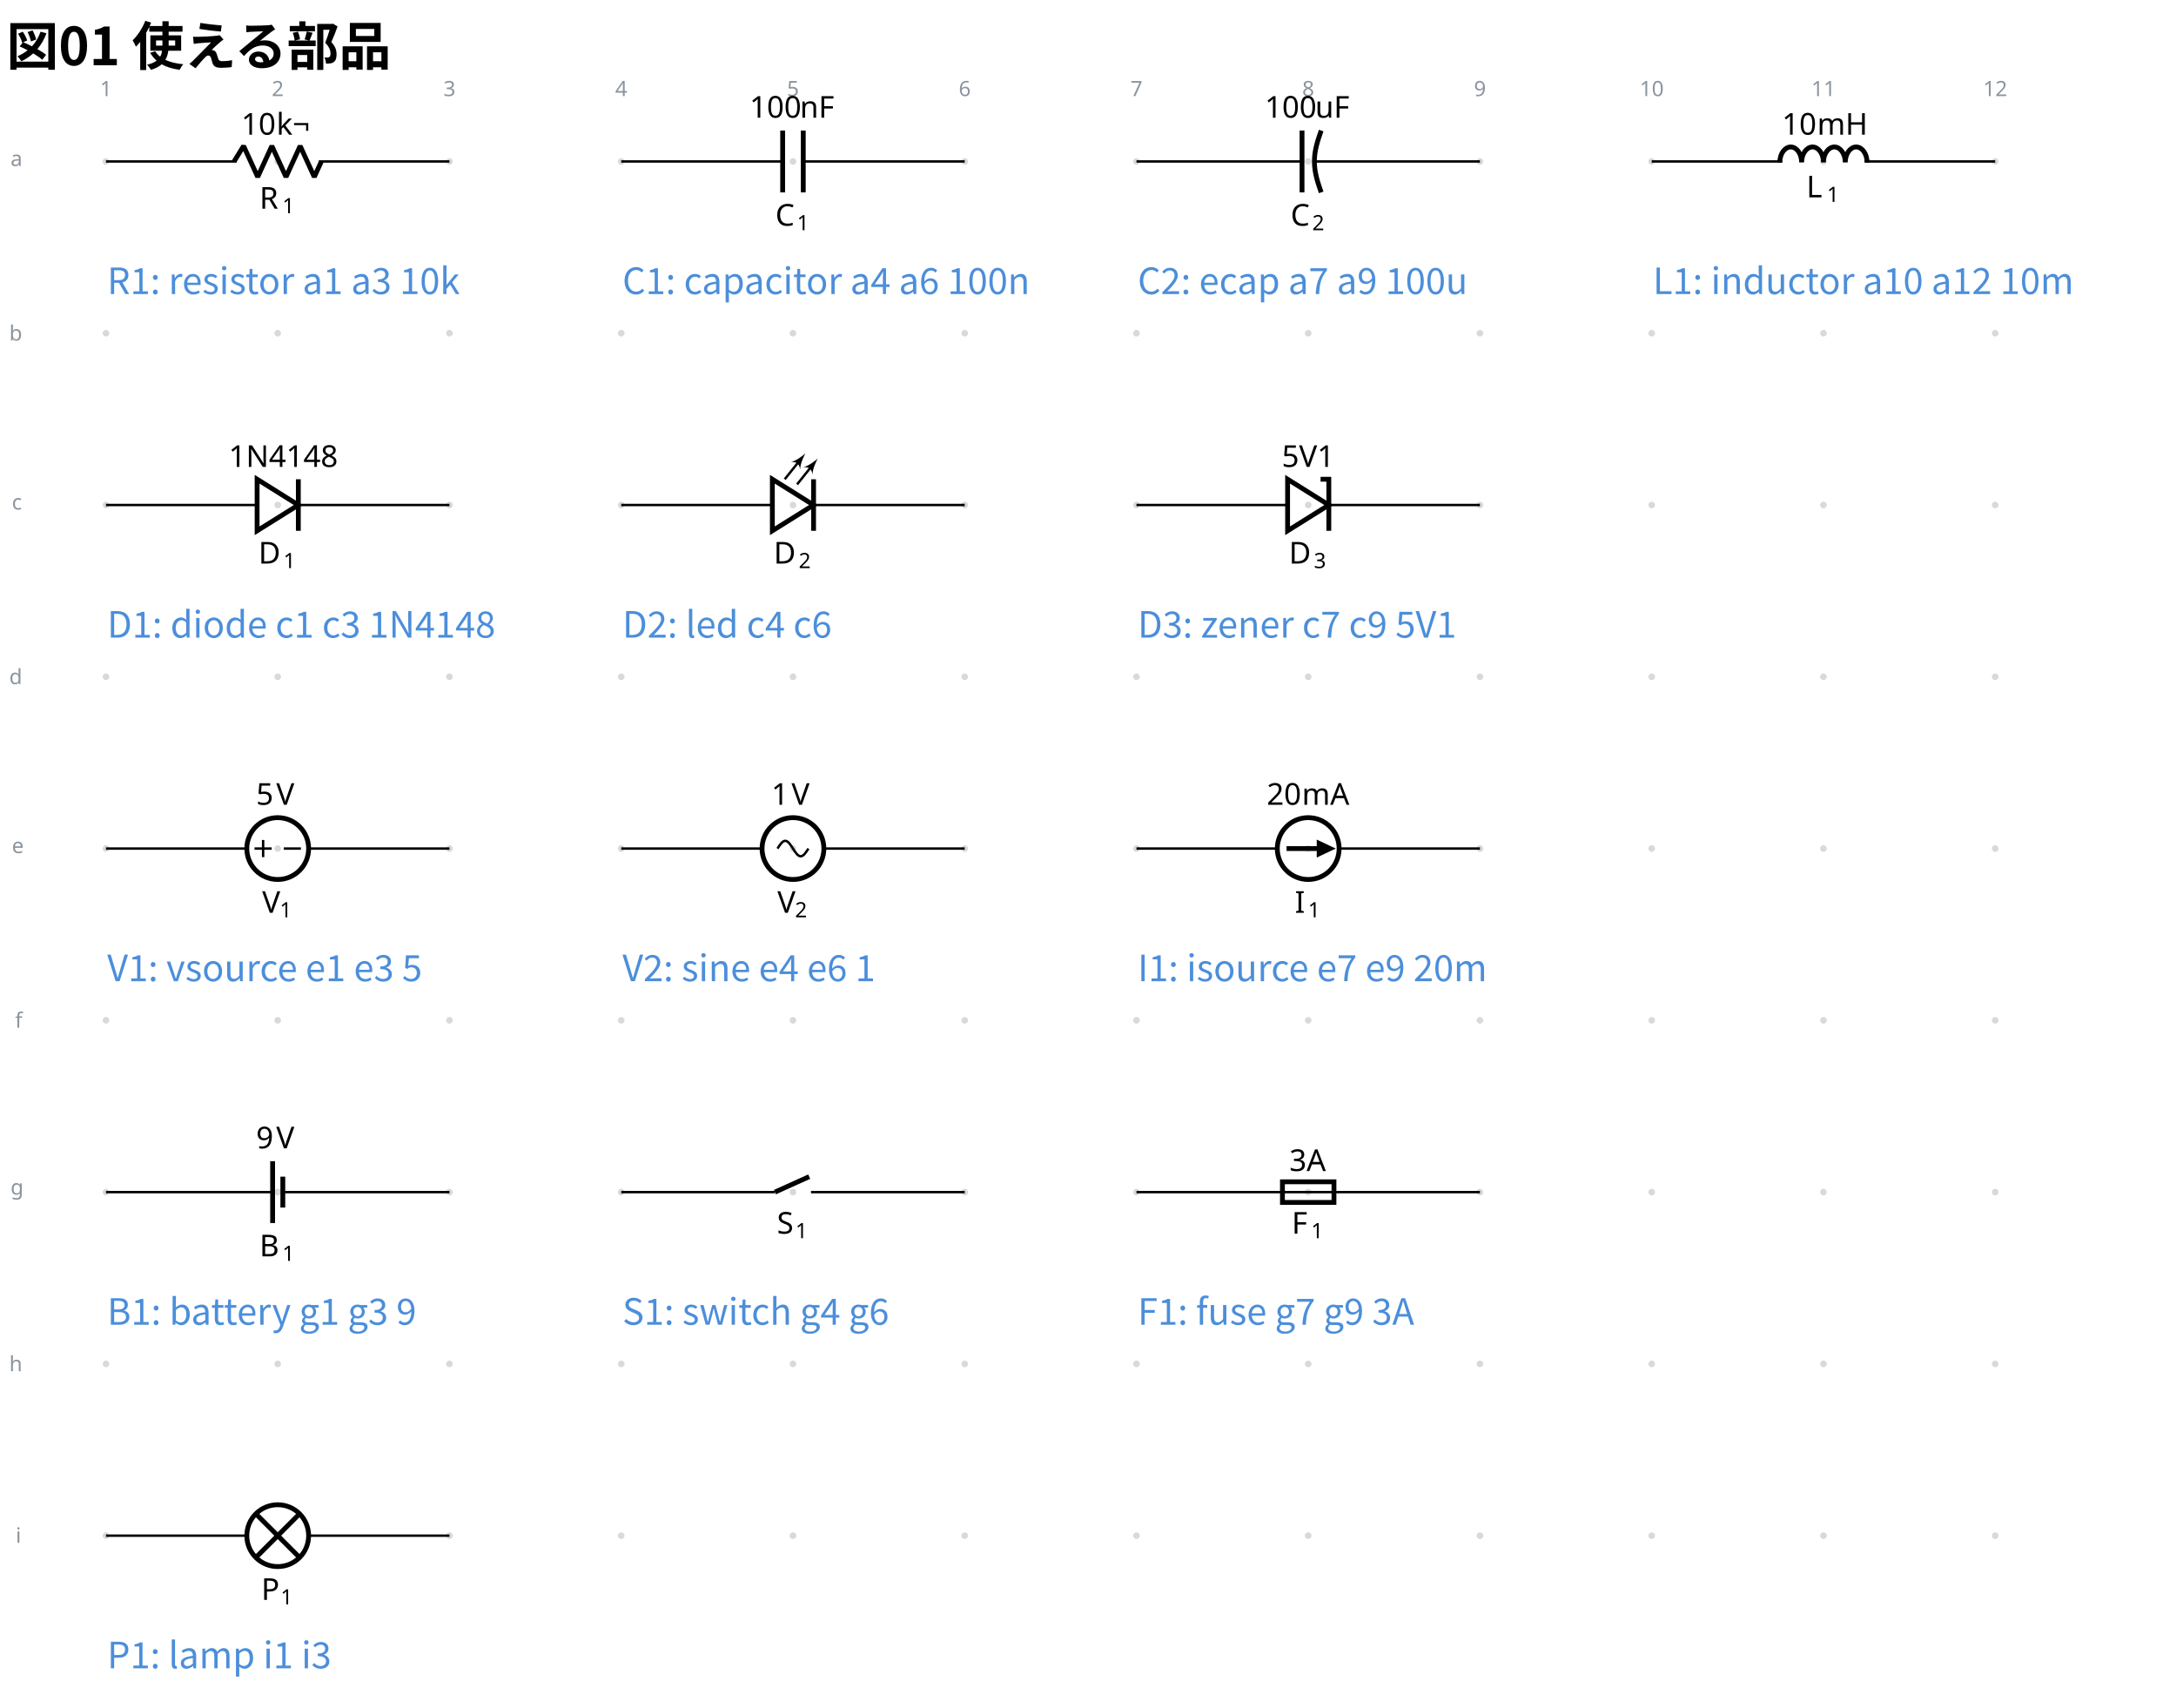
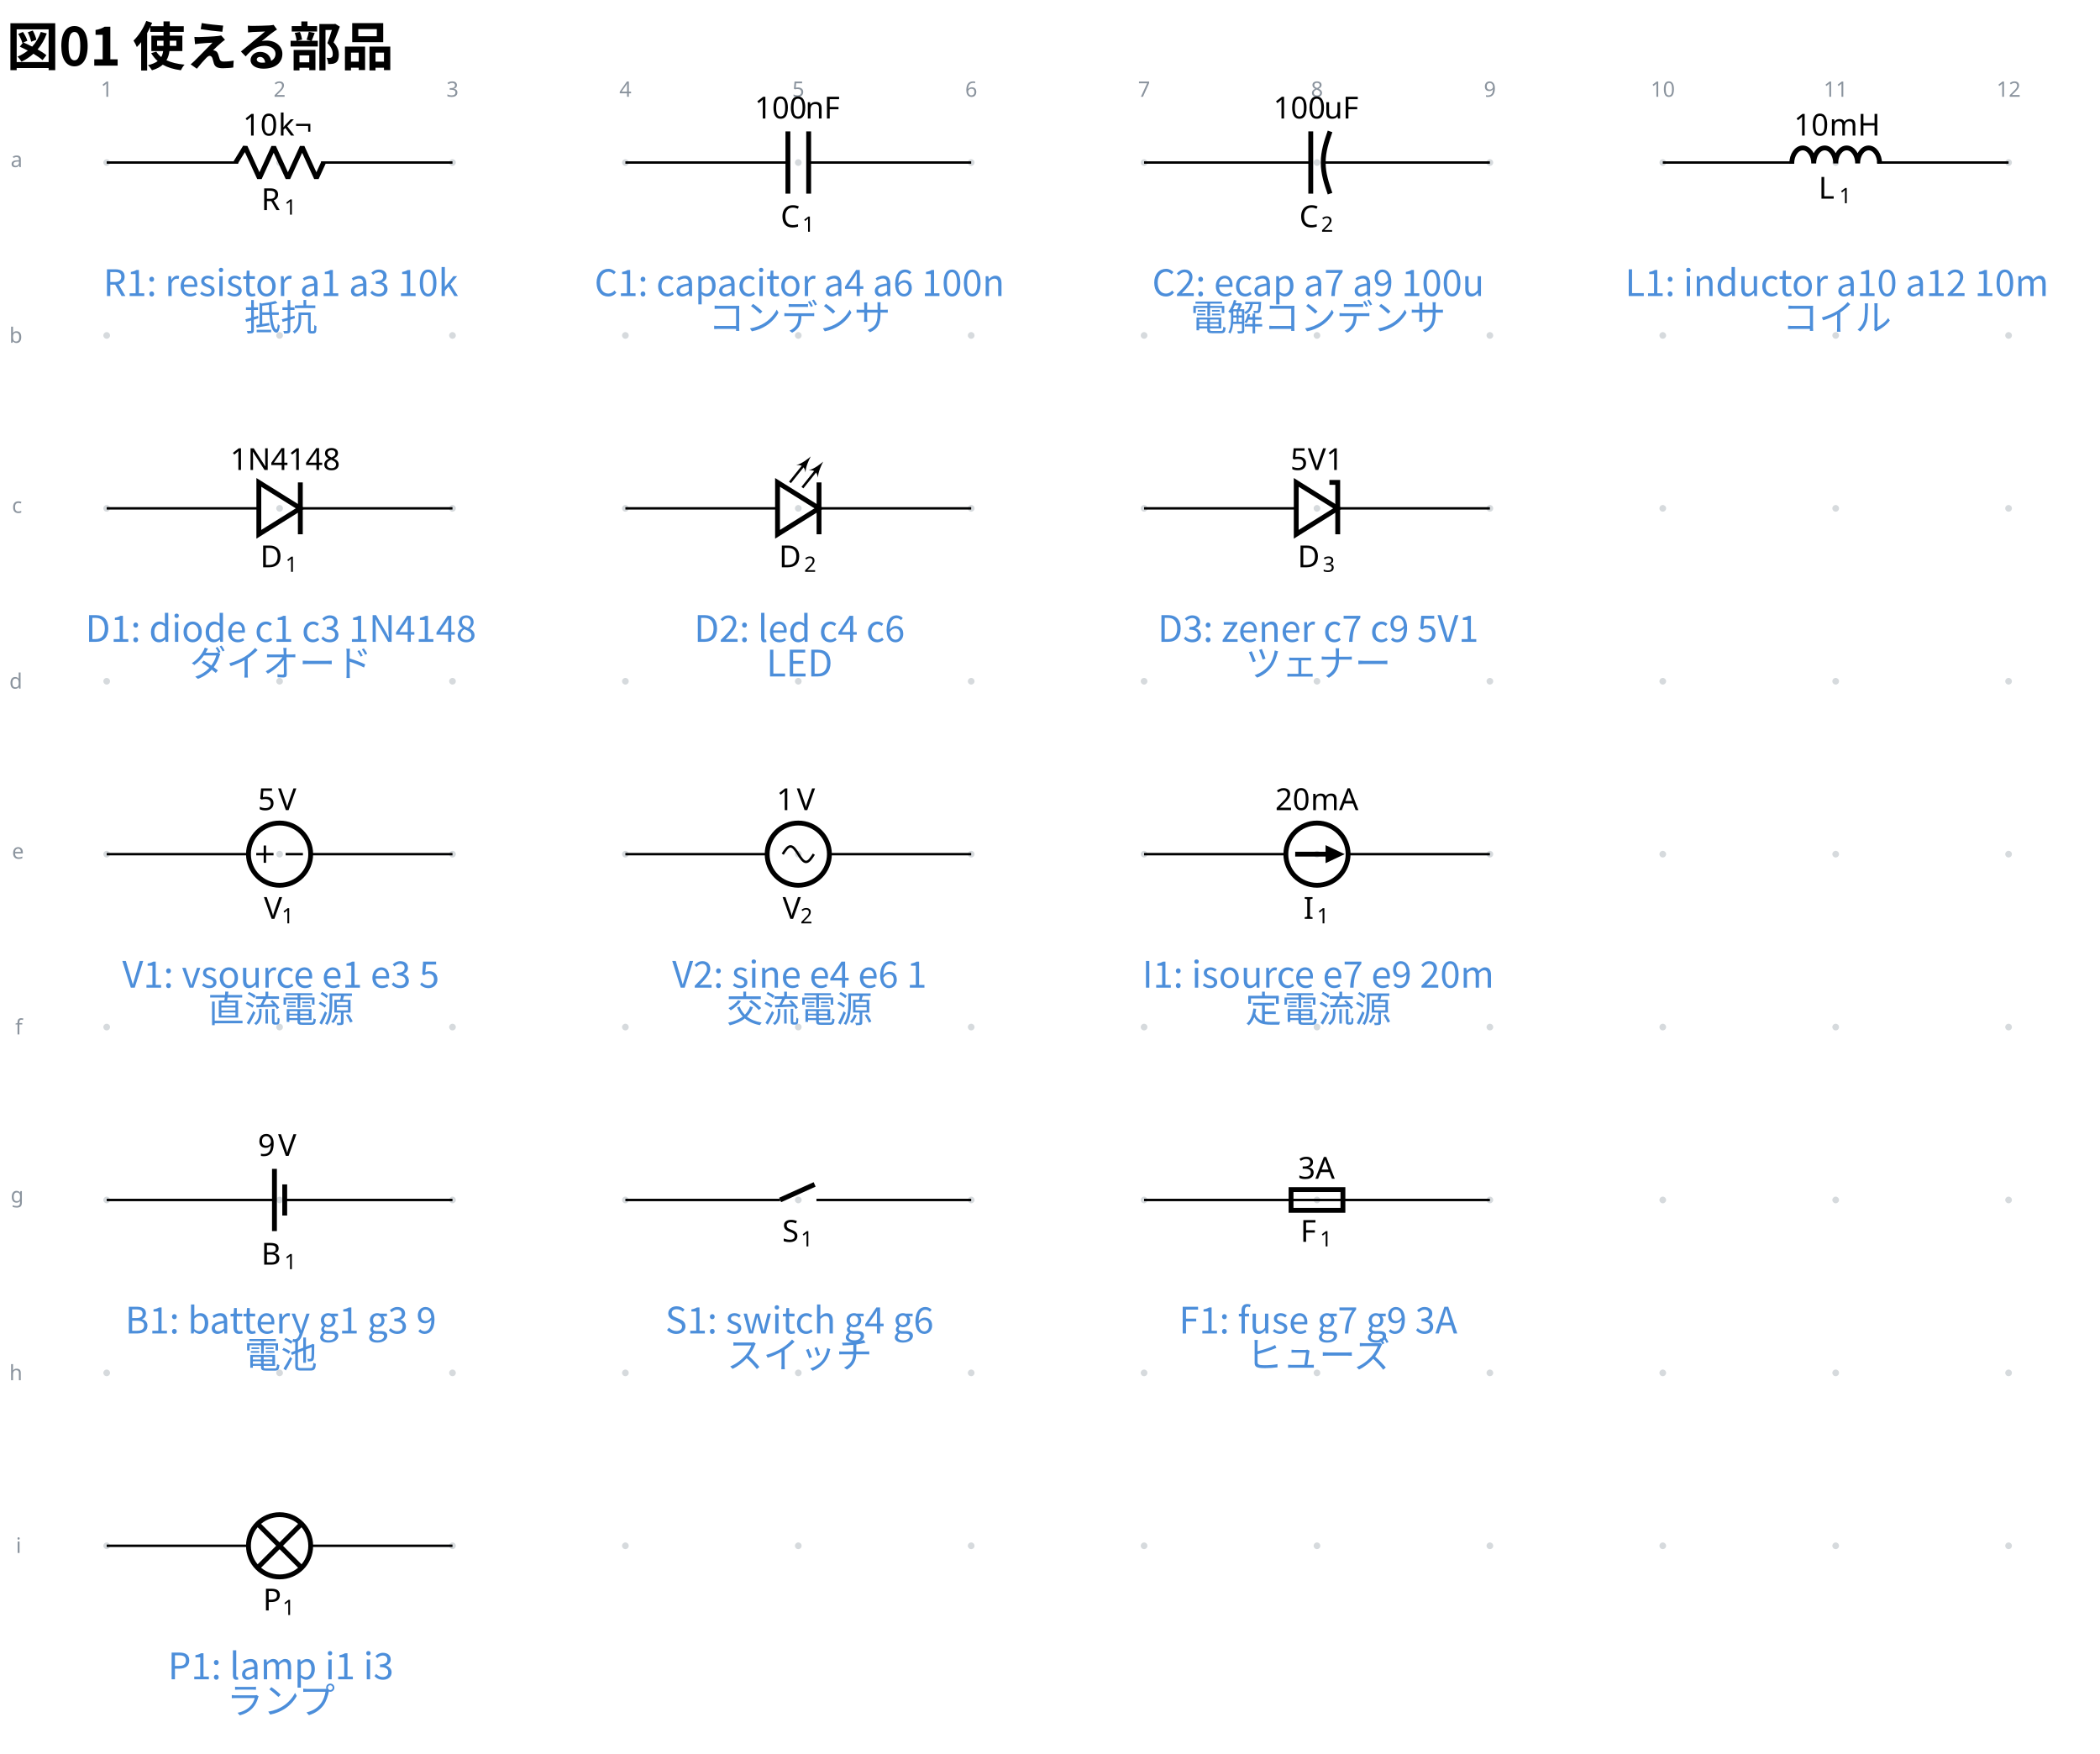
- <svg xmlns="http://www.w3.org/2000/svg" data-circuit-fence="0.1.0" fill="currentColor" width="961.307" height="754.279" viewBox="-72 -72 720.98 565.709">
+ <svg xmlns="http://www.w3.org/2000/svg" data-circuit-fence="0.1.0" fill="currentColor" width="921.549" height="769.454" viewBox="-72 -72 691.162 577.09">
  <g stroke="currentColor" stroke-miterlimit="10" stroke-width=".8">
    <path fill="#8b949e" fill-opacity=".35" stroke="none" stroke-opacity=".35" d="M-35.787-18.511a1.1 1.1 0 1 0-2.2 0 1.1 1.1 0 0 0 2.2 0M-35.787 38.394a1.1 1.1 0 1 0-2.2 0 1.1 1.1 0 0 0 2.2 0M-35.787 95.3a1.1 1.1 0 1 0-2.2 0 1.1 1.1 0 0 0 2.2 0M-35.787 152.205a1.1 1.1 0 1 0-2.2 0 1.1 1.1 0 0 0 2.2 0M-35.787 209.11a1.1 1.1 0 1 0-2.2 0 1.1 1.1 0 0 0 2.2 0M-35.787 266.016a1.1 1.1 0 1 0-2.2 0 1.1 1.1 0 0 0 2.2 0M-35.787 322.922a1.1 1.1 0 1 0-2.2 0 1.1 1.1 0 0 0 2.2 0M-35.787 379.827a1.1 1.1 0 1 0-2.2 0 1.1 1.1 0 0 0 2.2 0M-35.787 436.733a1.1 1.1 0 1 0-2.2 0 1.1 1.1 0 0 0 2.2 0M21.118-18.511a1.1 1.1 0 1 0-2.2 0 1.1 1.1 0 0 0 2.2 0M21.118 38.394a1.1 1.1 0 1 0-2.2 0 1.1 1.1 0 0 0 2.2 0M21.118 95.3a1.1 1.1 0 1 0-2.2 0 1.1 1.1 0 0 0 2.2 0M21.118 152.205a1.1 1.1 0 1 0-2.2 0 1.1 1.1 0 0 0 2.2 0M21.118 209.11a1.1 1.1 0 1 0-2.2 0 1.1 1.1 0 0 0 2.2 0M21.118 266.016a1.1 1.1 0 1 0-2.2 0 1.1 1.1 0 0 0 2.2 0M21.118 322.922a1.1 1.1 0 1 0-2.2 0 1.1 1.1 0 0 0 2.2 0M21.118 379.827a1.1 1.1 0 1 0-2.2 0 1.1 1.1 0 0 0 2.2 0M21.118 436.733a1.1 1.1 0 1 0-2.2 0 1.1 1.1 0 0 0 2.2 0M78.024-18.511a1.1 1.1 0 1 0-2.2 0 1.1 1.1 0 0 0 2.2 0M78.024 38.394a1.1 1.1 0 1 0-2.2 0 1.1 1.1 0 0 0 2.2 0M78.024 95.3a1.1 1.1 0 1 0-2.2 0 1.1 1.1 0 0 0 2.2 0M78.024 152.205a1.1 1.1 0 1 0-2.2 0 1.1 1.1 0 0 0 2.2 0M78.024 209.11a1.1 1.1 0 1 0-2.2 0 1.1 1.1 0 0 0 2.2 0M78.024 266.016a1.1 1.1 0 1 0-2.2 0 1.1 1.1 0 0 0 2.2 0M78.024 322.922a1.1 1.1 0 1 0-2.2 0 1.1 1.1 0 0 0 2.2 0M78.024 379.827a1.1 1.1 0 1 0-2.2 0 1.1 1.1 0 0 0 2.2 0M78.024 436.733a1.1 1.1 0 1 0-2.2 0 1.1 1.1 0 0 0 2.2 0M134.93-18.511a1.1 1.1 0 1 0-2.2 0 1.1 1.1 0 0 0 2.2 0M134.93 38.394a1.1 1.1 0 1 0-2.2 0 1.1 1.1 0 0 0 2.2 0M134.93 95.3a1.1 1.1 0 1 0-2.2 0 1.1 1.1 0 0 0 2.2 0M134.93 152.205a1.1 1.1 0 1 0-2.2 0 1.1 1.1 0 0 0 2.2 0M134.93 209.11a1.1 1.1 0 1 0-2.2 0 1.1 1.1 0 0 0 2.2 0M134.93 266.016a1.1 1.1 0 1 0-2.2 0 1.1 1.1 0 0 0 2.2 0M134.93 322.922a1.1 1.1 0 1 0-2.2 0 1.1 1.1 0 0 0 2.2 0M134.93 379.827a1.1 1.1 0 1 0-2.2 0 1.1 1.1 0 0 0 2.2 0M134.93 436.733a1.1 1.1 0 1 0-2.2 0 1.1 1.1 0 0 0 2.2 0M191.835-18.511a1.1 1.1 0 1 0-2.2 0 1.1 1.1 0 0 0 2.2 0M191.835 38.394a1.1 1.1 0 1 0-2.2 0 1.1 1.1 0 0 0 2.2 0M191.835 95.3a1.1 1.1 0 1 0-2.2 0 1.1 1.1 0 0 0 2.2 0M191.835 152.205a1.1 1.1 0 1 0-2.2 0 1.1 1.1 0 0 0 2.2 0M191.835 209.11a1.1 1.1 0 1 0-2.2 0 1.1 1.1 0 0 0 2.2 0M191.835 266.016a1.1 1.1 0 1 0-2.2 0 1.1 1.1 0 0 0 2.2 0M191.835 322.922a1.1 1.1 0 1 0-2.2 0 1.1 1.1 0 0 0 2.2 0M191.835 379.827a1.1 1.1 0 1 0-2.2 0 1.1 1.1 0 0 0 2.2 0M191.835 436.733a1.1 1.1 0 1 0-2.2 0 1.1 1.1 0 0 0 2.2 0M248.74-18.511a1.1 1.1 0 1 0-2.2 0 1.1 1.1 0 0 0 2.2 0M248.74 38.394a1.1 1.1 0 1 0-2.2 0 1.1 1.1 0 0 0 2.2 0M248.74 95.3a1.1 1.1 0 1 0-2.2 0 1.1 1.1 0 0 0 2.2 0M248.74 152.205a1.1 1.1 0 1 0-2.2 0 1.1 1.1 0 0 0 2.2 0M248.74 209.11a1.1 1.1 0 1 0-2.2 0 1.1 1.1 0 0 0 2.2 0M248.74 266.016a1.1 1.1 0 1 0-2.2 0 1.1 1.1 0 0 0 2.2 0M248.74 322.922a1.1 1.1 0 1 0-2.2 0 1.1 1.1 0 0 0 2.2 0M248.74 379.827a1.1 1.1 0 1 0-2.2 0 1.1 1.1 0 0 0 2.2 0M248.74 436.733a1.1 1.1 0 1 0-2.2 0 1.1 1.1 0 0 0 2.2 0M305.646-18.511a1.1 1.1 0 1 0-2.2 0 1.1 1.1 0 0 0 2.2 0M305.646 38.394a1.1 1.1 0 1 0-2.2 0 1.1 1.1 0 0 0 2.2 0M305.646 95.3a1.1 1.1 0 1 0-2.2 0 1.1 1.1 0 0 0 2.2 0M305.646 152.205a1.1 1.1 0 1 0-2.2 0 1.1 1.1 0 0 0 2.2 0M305.646 209.11a1.1 1.1 0 1 0-2.2 0 1.1 1.1 0 0 0 2.2 0M305.646 266.016a1.1 1.1 0 1 0-2.2 0 1.1 1.1 0 0 0 2.2 0M305.646 322.922a1.1 1.1 0 1 0-2.2 0 1.1 1.1 0 0 0 2.2 0M305.646 379.827a1.1 1.1 0 1 0-2.2 0 1.1 1.1 0 0 0 2.2 0M305.646 436.733a1.1 1.1 0 1 0-2.2 0 1.1 1.1 0 0 0 2.2 0M362.551-18.511a1.1 1.1 0 1 0-2.2 0 1.1 1.1 0 0 0 2.2 0M362.551 38.394a1.1 1.1 0 1 0-2.2 0 1.1 1.1 0 0 0 2.2 0M362.551 95.3a1.1 1.1 0 1 0-2.2 0 1.1 1.1 0 0 0 2.2 0M362.551 152.205a1.1 1.1 0 1 0-2.2 0 1.1 1.1 0 0 0 2.2 0M362.551 209.11a1.1 1.1 0 1 0-2.2 0 1.1 1.1 0 0 0 2.2 0M362.551 266.016a1.1 1.1 0 1 0-2.2 0 1.1 1.1 0 0 0 2.2 0M362.551 322.922a1.1 1.1 0 1 0-2.2 0 1.1 1.1 0 0 0 2.2 0M362.551 379.827a1.1 1.1 0 1 0-2.2 0 1.1 1.1 0 0 0 2.2 0M362.551 436.733a1.1 1.1 0 1 0-2.2 0 1.1 1.1 0 0 0 2.2 0M419.457-18.511a1.1 1.1 0 1 0-2.2 0 1.1 1.1 0 0 0 2.2 0M419.457 38.394a1.1 1.1 0 1 0-2.2 0 1.1 1.1 0 0 0 2.2 0M419.457 95.3a1.1 1.1 0 1 0-2.2 0 1.1 1.1 0 0 0 2.2 0M419.457 152.205a1.1 1.1 0 1 0-2.2 0 1.1 1.1 0 0 0 2.2 0M419.457 209.11a1.1 1.1 0 1 0-2.2 0 1.1 1.1 0 0 0 2.2 0M419.457 266.016a1.1 1.1 0 1 0-2.2 0 1.1 1.1 0 0 0 2.2 0M419.457 322.922a1.1 1.1 0 1 0-2.2 0 1.1 1.1 0 0 0 2.2 0M419.457 379.827a1.1 1.1 0 1 0-2.2 0 1.1 1.1 0 0 0 2.2 0M419.457 436.733a1.1 1.1 0 1 0-2.2 0 1.1 1.1 0 0 0 2.2 0M476.362-18.511a1.1 1.1 0 1 0-2.2 0 1.1 1.1 0 0 0 2.2 0M476.362 38.394a1.1 1.1 0 1 0-2.2 0 1.1 1.1 0 0 0 2.2 0M476.362 95.3a1.1 1.1 0 1 0-2.2 0 1.1 1.1 0 0 0 2.2 0M476.362 152.205a1.1 1.1 0 1 0-2.2 0 1.1 1.1 0 0 0 2.2 0M476.362 209.11a1.1 1.1 0 1 0-2.2 0 1.1 1.1 0 0 0 2.2 0M476.362 266.016a1.1 1.1 0 1 0-2.2 0 1.1 1.1 0 0 0 2.2 0M476.362 322.922a1.1 1.1 0 1 0-2.2 0 1.1 1.1 0 0 0 2.2 0M476.362 379.827a1.1 1.1 0 1 0-2.2 0 1.1 1.1 0 0 0 2.2 0M476.362 436.733a1.1 1.1 0 1 0-2.2 0 1.1 1.1 0 0 0 2.2 0M533.268-18.511a1.1 1.1 0 1 0-2.2 0 1.1 1.1 0 0 0 2.2 0M533.268 38.394a1.1 1.1 0 1 0-2.2 0 1.1 1.1 0 0 0 2.2 0M533.268 95.3a1.1 1.1 0 1 0-2.2 0 1.1 1.1 0 0 0 2.2 0M533.268 152.205a1.1 1.1 0 1 0-2.2 0 1.1 1.1 0 0 0 2.2 0M533.268 209.11a1.1 1.1 0 1 0-2.2 0 1.1 1.1 0 0 0 2.2 0M533.268 266.016a1.1 1.1 0 1 0-2.2 0 1.1 1.1 0 0 0 2.2 0M533.268 322.922a1.1 1.1 0 1 0-2.2 0 1.1 1.1 0 0 0 2.2 0M533.268 379.827a1.1 1.1 0 1 0-2.2 0 1.1 1.1 0 0 0 2.2 0M533.268 436.733a1.1 1.1 0 1 0-2.2 0 1.1 1.1 0 0 0 2.2 0M590.173-18.511a1.1 1.1 0 1 0-2.2 0 1.1 1.1 0 0 0 2.2 0M590.173 38.394a1.1 1.1 0 1 0-2.2 0 1.1 1.1 0 0 0 2.2 0M590.173 95.3a1.1 1.1 0 1 0-2.2 0 1.1 1.1 0 0 0 2.2 0M590.173 152.205a1.1 1.1 0 1 0-2.2 0 1.1 1.1 0 0 0 2.2 0M590.173 209.11a1.1 1.1 0 1 0-2.2 0 1.1 1.1 0 0 0 2.2 0M590.173 266.016a1.1 1.1 0 1 0-2.2 0 1.1 1.1 0 0 0 2.2 0M590.173 322.922a1.1 1.1 0 1 0-2.2 0 1.1 1.1 0 0 0 2.2 0M590.173 379.827a1.1 1.1 0 1 0-2.2 0 1.1 1.1 0 0 0 2.2 0M590.173 436.733a1.1 1.1 0 1 0-2.2 0 1.1 1.1 0 0 0 2.2 0m-1.1 0" />
    <g fill="#8b949e" stroke="#8b949e">
      <text x="-36.887" y="-18.511" fill="#8b949e" stroke="none" font-family="cmr7" font-size="7" transform="translate(-1.993 -21.645)">1</text>
    </g>
    <g fill="#8b949e" stroke="#8b949e">
      <text x="-36.887" y="-18.511" fill="#8b949e" stroke="none" font-family="cmr7" font-size="7" transform="translate(54.912 -21.645)">2</text>
    </g>
    <g fill="#8b949e" stroke="#8b949e">
      <text x="-36.887" y="-18.511" fill="#8b949e" stroke="none" font-family="cmr7" font-size="7" transform="translate(111.818 -21.645)">3</text>
    </g>
    <g fill="#8b949e" stroke="#8b949e">
      <text x="-36.887" y="-18.511" fill="#8b949e" stroke="none" font-family="cmr7" font-size="7" transform="translate(168.723 -21.645)">4</text>
    </g>
    <g fill="#8b949e" stroke="#8b949e">
      <text x="-36.887" y="-18.511" fill="#8b949e" stroke="none" font-family="cmr7" font-size="7" transform="translate(225.629 -21.645)">5</text>
    </g>
    <g fill="#8b949e" stroke="#8b949e">
      <text x="-36.887" y="-18.511" fill="#8b949e" stroke="none" font-family="cmr7" font-size="7" transform="translate(282.534 -21.645)">6</text>
    </g>
    <g fill="#8b949e" stroke="#8b949e">
      <text x="-36.887" y="-18.511" fill="#8b949e" stroke="none" font-family="cmr7" font-size="7" transform="translate(339.44 -21.645)">7</text>
    </g>
    <g fill="#8b949e" stroke="#8b949e">
      <text x="-36.887" y="-18.511" fill="#8b949e" stroke="none" font-family="cmr7" font-size="7" transform="translate(396.345 -21.645)">8</text>
    </g>
    <g fill="#8b949e" stroke="#8b949e">
      <text x="-36.887" y="-18.511" fill="#8b949e" stroke="none" font-family="cmr7" font-size="7" transform="translate(453.25 -21.645)">9</text>
    </g>
    <g fill="#8b949e" stroke="#8b949e">
      <text x="-36.887" y="-18.511" fill="#8b949e" stroke="none" font-family="cmr7" font-size="7" transform="translate(508.163 -21.645)">10</text>
    </g>
    <g fill="#8b949e" stroke="#8b949e">
      <text x="-36.887" y="-18.511" fill="#8b949e" stroke="none" font-family="cmr7" font-size="7" transform="translate(565.069 -21.645)">11</text>
    </g>
    <g fill="#8b949e" stroke="#8b949e">
      <text x="-36.887" y="-18.511" fill="#8b949e" stroke="none" font-family="cmr7" font-size="7" transform="translate(621.974 -21.645)">12</text>
    </g>
    <g fill="#8b949e" stroke="#8b949e">
      <text x="-36.887" y="-18.511" fill="#8b949e" stroke="none" font-family="cmr7" font-size="7" transform="translate(-31.62 1.507)">a</text>
    </g>
    <g fill="#8b949e" stroke="#8b949e">
      <text x="-36.887" y="-18.511" fill="#8b949e" stroke="none" font-family="cmr7" font-size="7" transform="translate(-32.05 59.336)">b</text>
    </g>
    <g fill="#8b949e" stroke="#8b949e">
      <text x="-36.887" y="-18.511" fill="#8b949e" stroke="none" font-family="cmr7" font-size="7" transform="translate(-31.189 115.318)">c</text>
    </g>
    <g fill="#8b949e" stroke="#8b949e">
      <text x="-36.887" y="-18.511" fill="#8b949e" stroke="none" font-family="cmr7" font-size="7" transform="translate(-32.05 173.147)">d</text>
    </g>
    <g fill="#8b949e" stroke="#8b949e">
      <text x="-36.887" y="-18.511" fill="#8b949e" stroke="none" font-family="cmr7" font-size="7" transform="translate(-31.189 229.129)">e</text>
    </g>
    <g fill="#8b949e" stroke="#8b949e">
      <text x="-36.887" y="-18.511" fill="#8b949e" stroke="none" font-family="cmr7" font-size="7" transform="translate(-30.112 286.958)">f</text>
    </g>
    <g fill="#8b949e" stroke="#8b949e">
      <text x="-36.887" y="-18.511" fill="#8b949e" stroke="none" font-family="cmr7" font-size="7" transform="translate(-31.62 342.26)">g</text>
    </g>
    <g fill="#8b949e" stroke="#8b949e">
      <text x="-36.887" y="-18.511" fill="#8b949e" stroke="none" font-family="cmr7" font-size="7" transform="translate(-32.05 400.769)">h</text>
    </g>
    <g fill="#8b949e" stroke="#8b949e">
      <text x="-36.887" y="-18.511" fill="#8b949e" stroke="none" font-family="cmr7" font-size="7" transform="translate(-29.897 457.598)">i</text>
    </g>
    <path fill="none" d="M-36.887-18.511h.4m-.4 0H6.36m27.315 0h43.248m-.4 0h.4" />
    <g stroke-linejoin="bevel" stroke-width="1.6">
      <path fill="none" d="m5.561-18.511 3.143-5.122L13.39-13.39l4.685-10.243 4.686 10.243 4.686-10.243 4.686 10.243 2.343-5.121" />
    </g>
    <g stroke="none">
      <text x="-36.887" y="-18.511" font-family="cmmi10" font-size="10" transform="translate(50.866 15.648)">R</text>
      <text x="-29.294" y="-17.011" font-family="cmr7" font-size="7" transform="translate(50.866 15.648)">1</text>
    </g>
    <g stroke="none" font-family="cmr10" font-size="10">
      <text x="-36.887" y="-18.511" transform="translate(44.822 -8.863)">10</text>
      <text x="-25.221" y="-18.511" transform="translate(44.822 -8.863)">k¬</text>
    </g>
    <path fill="none" d="M133.83-18.511h.4m-.401 0h53.492m6.828 0h53.491m-.4 0h.4" />
    <g stroke-width="1.6">
      <path fill="none" d="M187.32-28.754v20.486m6.829-20.486v20.486" />
    </g>
    <g stroke="none">
      <text x="-36.887" y="-18.511" font-family="cmmi10" font-size="10" transform="translate(221.805 21.282)">C</text>
      <text x="-29.74" y="-17.011" font-family="cmr7" font-size="7" transform="translate(221.805 21.282)">1</text>
    </g>
    <g stroke="none" font-family="cmr10" font-size="10">
      <text x="-36.887" y="-18.511" transform="translate(213.247 -14.497)">100</text>
      <text x="-20.22" y="-18.511" transform="translate(213.247 -14.497)">nF</text>
    </g>
    <path fill="none" d="M304.546-18.511h.4m-.4 0h54.857m4.097 0h54.857m-.4 0h.4" />
    <g stroke-width="1.6">
      <path fill="none" d="M365.753-28.754c-1.154 3.339-2.253 6.535-2.253 10.243s1.1 6.904 2.253 10.243M359.403-28.754v20.486" />
    </g>
    <g stroke="none">
      <text x="-36.887" y="-18.511" font-family="cmmi10" font-size="10" transform="translate(392.522 21.282)">C</text>
      <text x="-29.74" y="-17.011" font-family="cmr7" font-size="7" transform="translate(392.522 21.282)">2</text>
    </g>
    <g stroke="none" font-family="cmr10" font-size="10">
      <text x="-36.887" y="-18.511" transform="translate(383.963 -14.497)">100</text>
      <text x="-20.22" y="-18.511" transform="translate(383.963 -14.497)">uF</text>
    </g>
    <path fill="none" d="M475.262-18.511h.4m-.4 0h43.248m27.315 0h43.248m-.4 0h.4" />
    <g stroke-linejoin="bevel" stroke-width="1.6">
      <path fill="none" d="M517.71-18.191c0-2.829 1.619-5.121 3.615-5.121s3.614 2.292 3.614 5.12c0-2.828 1.618-5.12 3.614-5.12 1.997 0 3.615 2.292 3.615 5.12 0-2.828 1.618-5.12 3.614-5.12s3.614 2.292 3.614 5.12c0-2.828 1.619-5.12 3.615-5.12s3.614 2.292 3.614 5.12" />
    </g>
    <g stroke="none">
      <text x="-36.887" y="-18.511" font-family="cmmi10" font-size="10" transform="translate(563.409 11.893)">L</text>
      <text x="-30.082" y="-17.011" font-family="cmr7" font-size="7" transform="translate(563.409 11.893)">1</text>
    </g>
    <g stroke="none" font-family="cmr10" font-size="10">
      <text x="-36.887" y="-18.511" transform="translate(555.305 -8.863)">10</text>
      <text x="-25.221" y="-18.511" transform="translate(555.305 -8.863)">mH</text>
    </g>
    <path fill="none" d="M-36.887 95.3h.4m-.4 0H13.19m13.657 0h50.077m-.4 0h.4" />
    <g stroke-width="1.6">
      <path fill="none" d="M26.847 95.3 13.19 86.764v17.072ZM26.847 103.836V86.764" />
    </g>
    <g stroke="none">
      <text x="-36.887" y="-18.511" font-family="cmmi10" font-size="10" transform="translate(50.523 133.215)">D</text>
      <text x="-28.608" y="-17.011" font-family="cmr7" font-size="7" transform="translate(50.523 133.215)">1</text>
    </g>
    <text x="-36.887" y="-18.511" stroke="none" font-family="cmr10" font-size="10" transform="translate(40.655 101.192)">1N4148</text>
    <path fill="none" d="M133.83 95.3h.4m-.401 0h50.077m13.657 0h50.077m-.4 0h.4" />
    <g stroke-width="1.6">
      <path fill="none" d="m197.563 95.3-13.657-8.536v17.072ZM197.563 103.836V86.764" />
      <g stroke-width=".8">
        <path fill="none" d="m188.003 86.764 4.88-6.1" />
        <path stroke="none" d="M194.832 78.228c-1.015.853-2.883 2.355-4.77 2.842 1.928-.121 2.74.528 3.045 2.436.06-1.948 1.116-4.1 1.725-5.278" />
        <path fill="none" d="m192.1 88.471 4.88-6.1" />
        <path stroke="none" d="M198.929 79.935c-1.015.853-2.883 2.355-4.77 2.842 1.928-.121 2.74.528 3.044 2.437.061-1.95 1.117-4.101 1.726-5.279" />
      </g>
    </g>
    <g stroke="none">
      <text x="-36.887" y="-18.511" font-family="cmmi10" font-size="10" transform="translate(221.24 133.215)">D</text>
      <text x="-28.608" y="-17.011" font-family="cmr7" font-size="7" transform="translate(221.24 133.215)">2</text>
    </g>
    <path fill="none" d="M304.546 95.3h.4m-.4 0h50.077m13.657 0h50.077m-.4 0h.4" />
    <g stroke-width="1.6">
      <path fill="none" d="m368.28 95.3-13.657-8.536v17.072Z" />
      <path fill="none" d="M368.28 103.836V86.764h-2.732" />
    </g>
    <g stroke="none">
      <text x="-36.887" y="-18.511" font-family="cmmi10" font-size="10" transform="translate(391.956 133.215)">D</text>
      <text x="-28.608" y="-17.011" font-family="cmr7" font-size="7" transform="translate(391.956 133.215)">3</text>
    </g>
    <text x="-36.887" y="-18.511" stroke="none" font-family="cmr10" font-size="10" transform="translate(389.588 101.192)">5V1</text>
    <path fill="none" d="M-36.887 209.11h.4m-.4 0H9.775m20.486 0h46.663m-.4.001h.4" />
    <g stroke-width="1.6">
      <path fill="none" d="M20.018 198.868c-5.657 0-10.243 4.586-10.243 10.243s4.586 10.243 10.243 10.243 10.243-4.586 10.243-10.243-4.586-10.243-10.243-10.243Zm0 10.243" />
    </g>
    <g stroke="none">
      <text x="-36.887" y="-18.511" font-family="cmmi10" font-size="10" transform="translate(51.746 248.904)">V</text>
      <text x="-31.054" y="-17.011" font-family="cmr7" font-size="7" transform="translate(51.746 248.904)">1</text>
    </g>
    <g stroke="none" font-family="cmr10" font-size="10">
      <text x="-36.887" y="-18.511" transform="translate(49.753 213.125)">5</text>
      <text x="-30.221" y="-18.511" transform="translate(49.753 213.125)">V</text>
    </g>
    <path fill="none" d="M12.336 209.11h5.69M15.181 211.956v-5.69M22.01 209.11h5.69M133.83 209.11h.4m-.401 0h46.663m20.486 0h46.662m-.4.001h.4" />
    <g stroke-width="1.6">
      <path fill="none" d="M190.735 198.868c-5.657 0-10.243 4.586-10.243 10.243s4.586 10.243 10.243 10.243 10.243-4.586 10.243-10.243-4.586-10.243-10.243-10.243Zm0 10.243" />
    </g>
    <g stroke="none">
      <text x="-36.887" y="-18.511" font-family="cmmi10" font-size="10" transform="translate(222.462 248.904)">V</text>
      <text x="-31.054" y="-17.011" font-family="cmr7" font-size="7" transform="translate(222.462 248.904)">2</text>
    </g>
    <g stroke="none" font-family="cmr10" font-size="10">
      <text x="-36.887" y="-18.511" transform="translate(220.47 213.125)">1</text>
      <text x="-30.221" y="-18.511" transform="translate(220.47 213.125)">V</text>
    </g>
    <path fill="none" d="M185.613 209.11c.835-1.31 1.634-2.56 2.561-2.56s1.726 1.25 2.56 2.56c.836 1.312 1.634 2.561 2.561 2.561s1.726-1.25 2.561-2.56M304.546 209.11h.4m-.4 0h46.662m20.486 0h46.663m-.4.001h.4" />
    <g stroke-width="1.6">
      <path fill="none" d="M361.451 198.868c-5.657 0-10.243 4.586-10.243 10.243s4.586 10.243 10.243 10.243 10.243-4.586 10.243-10.243-4.586-10.243-10.243-10.243ZM354.281 209.11h14.34" />
      <path d="M365.079 209.11v1.708l3.628-1.707-3.628-1.707v1.707" />
    </g>
    <g stroke="none">
      <text x="-36.887" y="-18.511" font-family="cmmi10" font-size="10" transform="translate(393.897 248.904)">I</text>
      <text x="-32.491" y="-17.011" font-family="cmr7" font-size="7" transform="translate(393.897 248.904)">1</text>
    </g>
    <g stroke="none" font-family="cmr10" font-size="10">
      <text x="-36.887" y="-18.511" transform="translate(384.588 213.125)">20</text>
      <text x="-25.221" y="-18.511" transform="translate(384.588 213.125)">mA</text>
    </g>
    <path fill="none" d="M-36.887 322.922h.4m-.4 0h51.784m10.243 0h51.784m-.4 0h.4M21.708 322.922h3.432m-6.812 0h-3.431" />
    <g stroke-width="1.6">
      <path fill="none" d="M21.708 317.8v10.243m-3.38-15.364v20.486" />
    </g>
    <g stroke="none">
      <text x="-36.887" y="-18.511" font-family="cmmi10" font-size="10" transform="translate(50.87 362.715)">B</text>
      <text x="-29.302" y="-17.011" font-family="cmr7" font-size="7" transform="translate(50.87 362.715)">1</text>
    </g>
    <g stroke="none" font-family="cmr10" font-size="10">
      <text x="-36.887" y="-18.511" transform="translate(49.753 326.936)">9</text>
      <text x="-30.221" y="-18.511" transform="translate(49.753 326.936)">V</text>
    </g>
    <path fill="none" d="M133.83 322.922h.4m-.401 0h50.93m11.95 0h50.931m-.4 0h.4" />
    <g stroke-width="1.6">
      <path fill="none" d="m184.76 322.922 11.352-5.122" />
    </g>
    <g stroke="none">
      <text x="-36.887" y="-18.511" font-family="cmmi10" font-size="10" transform="translate(222.313 355.203)">S</text>
      <text x="-30.755" y="-17.011" font-family="cmr7" font-size="7" transform="translate(222.313 355.203)">1</text>
    </g>
    <path fill="none" d="M304.546 322.922h.4m-.4 0h48.37m17.071 0h48.37m-.4-8.881784197001252e-16h.4M352.915 322.922h17.072" />
    <g stroke-width="1.6">
      <path fill="none" d="M352.915 319.507h17.072v6.829h-17.072Z" />
    </g>
    <g stroke="none">
      <text x="-36.887" y="-18.511" font-family="cmmi10" font-size="10" transform="translate(392.88 355.203)">F</text>
      <text x="-30.457" y="-17.011" font-family="cmr7" font-size="7" transform="translate(392.88 355.203)">1</text>
    </g>
    <text x="-36.887" y="-18.511" stroke="none" font-family="cmr10" font-size="10" transform="translate(392.088 334.448)">3A</text>
    <path fill="none" d="M-36.887 436.733h.4m-.4 0H9.775m20.486 0h46.663m-.4 0h.4" />
    <g stroke-width="1.6">
      <path fill="none" d="M20.018 426.49c-5.657 0-10.243 4.586-10.243 10.243s4.586 10.243 10.243 10.243 10.243-4.586 10.243-10.243-4.586-10.243-10.243-10.243ZM12.775 429.49l14.486 14.486m-14.486 0 14.486-14.486" />
    </g>
    <g stroke="none">
      <text x="-36.887" y="-18.511" font-family="cmmi10" font-size="10" transform="translate(51.452 476.526)">P</text>
      <text x="-30.467" y="-17.011" font-family="cmr7" font-size="7" transform="translate(51.452 476.526)">1</text>
    </g>
    <g>
-       <text x="-36.887" y="-18.511" fill="#4c8eda" stroke="none" font-family="'Noto Sans CJK JP','Noto Sans JP','Hiragino Sans','Yu Gothic',sans-serif" font-size="12" transform="translate(.4 43.934)">R1: resistor a1 a3 10k</text>
-     </g>
-     <g>
-       <text x="-36.887" y="-18.511" fill="#4c8eda" stroke="none" font-family="'Noto Sans CJK JP','Noto Sans JP','Hiragino Sans','Yu Gothic',sans-serif" font-size="12" transform="translate(171.116 43.934)">C1: capacitor a4 a6 100n</text>
-     </g>
-     <g>
-       <text x="-36.887" y="-18.511" fill="#4c8eda" stroke="none" font-family="'Noto Sans CJK JP','Noto Sans JP','Hiragino Sans','Yu Gothic',sans-serif" font-size="12" transform="translate(341.833 43.934)">C2: ecap a7 a9 100u</text>
-     </g>
-     <g>
-       <text x="-36.887" y="-18.511" fill="#4c8eda" stroke="none" font-family="'Noto Sans CJK JP','Noto Sans JP','Hiragino Sans','Yu Gothic',sans-serif" font-size="12" transform="translate(512.55 43.934)">L1: inductor a10 a12 10m</text>
-     </g>
-     <g>
-       <text x="-36.887" y="-18.511" fill="#4c8eda" stroke="none" font-family="'Noto Sans CJK JP','Noto Sans JP','Hiragino Sans','Yu Gothic',sans-serif" font-size="12" transform="translate(.4 157.745)">D1: diode c1 c3 1N4148</text>
-     </g>
-     <g>
-       <text x="-36.887" y="-18.511" fill="#4c8eda" stroke="none" font-family="'Noto Sans CJK JP','Noto Sans JP','Hiragino Sans','Yu Gothic',sans-serif" font-size="12" transform="translate(171.116 157.745)">D2: led c4 c6</text>
-     </g>
-     <g>
-       <text x="-36.887" y="-18.511" fill="#4c8eda" stroke="none" font-family="'Noto Sans CJK JP','Noto Sans JP','Hiragino Sans','Yu Gothic',sans-serif" font-size="12" transform="translate(341.833 157.745)">D3: zener c7 c9 5V1</text>
-     </g>
-     <g>
-       <text x="-36.887" y="-18.511" fill="#4c8eda" stroke="none" font-family="'Noto Sans CJK JP','Noto Sans JP','Hiragino Sans','Yu Gothic',sans-serif" font-size="12" transform="translate(.4 271.556)">V1: vsource e1 e3 5</text>
-     </g>
-     <g>
-       <text x="-36.887" y="-18.511" fill="#4c8eda" stroke="none" font-family="'Noto Sans CJK JP','Noto Sans JP','Hiragino Sans','Yu Gothic',sans-serif" font-size="12" transform="translate(171.116 271.556)">V2: sine e4 e6 1</text>
-     </g>
-     <g>
-       <text x="-36.887" y="-18.511" fill="#4c8eda" stroke="none" font-family="'Noto Sans CJK JP','Noto Sans JP','Hiragino Sans','Yu Gothic',sans-serif" font-size="12" transform="translate(341.833 271.556)">I1: isource e7 e9 20m</text>
-     </g>
-     <g>
-       <text x="-36.887" y="-18.511" fill="#4c8eda" stroke="none" font-family="'Noto Sans CJK JP','Noto Sans JP','Hiragino Sans','Yu Gothic',sans-serif" font-size="12" transform="translate(.4 385.367)">B1: battery g1 g3 9</text>
-     </g>
-     <g>
-       <text x="-36.887" y="-18.511" fill="#4c8eda" stroke="none" font-family="'Noto Sans CJK JP','Noto Sans JP','Hiragino Sans','Yu Gothic',sans-serif" font-size="12" transform="translate(171.116 385.367)">S1: switch g4 g6</text>
-     </g>
-     <g>
-       <text x="-36.887" y="-18.511" fill="#4c8eda" stroke="none" font-family="'Noto Sans CJK JP','Noto Sans JP','Hiragino Sans','Yu Gothic',sans-serif" font-size="12" transform="translate(341.833 385.367)">F1: fuse g7 g9 3A</text>
-     </g>
-     <g>
-       <text x="-36.887" y="-18.511" fill="#4c8eda" stroke="none" font-family="'Noto Sans CJK JP','Noto Sans JP','Hiragino Sans','Yu Gothic',sans-serif" font-size="12" transform="translate(.4 499.178)">P1: lamp i1 i3</text>
+       <text x="-36.887" y="-18.511" fill="#4c8eda" stroke="none" font-family="'Noto Sans CJK JP','Noto Sans JP','Hiragino Sans','Yu Gothic',sans-serif" font-size="12" transform="translate(57.305 43.934)" text-anchor="middle">R1: resistor a1 a3 10k</text>
+     </g>
+     <g>
+       <text x="-36.887" y="-18.511" fill="#4c8eda" stroke="none" font-family="'Noto Sans CJK JP','Noto Sans JP','Hiragino Sans','Yu Gothic',sans-serif" font-size="12" transform="translate(57.305 55.315)" text-anchor="middle">抵抗</text>
+     </g>
+     <g>
+       <text x="-36.887" y="-18.511" fill="#4c8eda" stroke="none" font-family="'Noto Sans CJK JP','Noto Sans JP','Hiragino Sans','Yu Gothic',sans-serif" font-size="12" transform="translate(228.022 43.934)" text-anchor="middle">C1: capacitor a4 a6 100n</text>
+     </g>
+     <g>
+       <text x="-36.887" y="-18.511" fill="#4c8eda" stroke="none" font-family="'Noto Sans CJK JP','Noto Sans JP','Hiragino Sans','Yu Gothic',sans-serif" font-size="12" transform="translate(228.022 55.315)" text-anchor="middle">コンデンサ</text>
+     </g>
+     <g>
+       <text x="-36.887" y="-18.511" fill="#4c8eda" stroke="none" font-family="'Noto Sans CJK JP','Noto Sans JP','Hiragino Sans','Yu Gothic',sans-serif" font-size="12" transform="translate(398.738 43.934)" text-anchor="middle">C2: ecap a7 a9 100u</text>
+     </g>
+     <g>
+       <text x="-36.887" y="-18.511" fill="#4c8eda" stroke="none" font-family="'Noto Sans CJK JP','Noto Sans JP','Hiragino Sans','Yu Gothic',sans-serif" font-size="12" transform="translate(398.738 55.315)" text-anchor="middle">電解コンデンサ</text>
+     </g>
+     <g>
+       <text x="-36.887" y="-18.511" fill="#4c8eda" stroke="none" font-family="'Noto Sans CJK JP','Noto Sans JP','Hiragino Sans','Yu Gothic',sans-serif" font-size="12" transform="translate(569.455 43.934)" text-anchor="middle">L1: inductor a10 a12 10m</text>
+     </g>
+     <g>
+       <text x="-36.887" y="-18.511" fill="#4c8eda" stroke="none" font-family="'Noto Sans CJK JP','Noto Sans JP','Hiragino Sans','Yu Gothic',sans-serif" font-size="12" transform="translate(569.455 55.315)" text-anchor="middle">コイル</text>
+     </g>
+     <g>
+       <text x="-36.887" y="-18.511" fill="#4c8eda" stroke="none" font-family="'Noto Sans CJK JP','Noto Sans JP','Hiragino Sans','Yu Gothic',sans-serif" font-size="12" transform="translate(57.305 157.745)" text-anchor="middle">D1: diode c1 c3 1N4148</text>
+     </g>
+     <g>
+       <text x="-36.887" y="-18.511" fill="#4c8eda" stroke="none" font-family="'Noto Sans CJK JP','Noto Sans JP','Hiragino Sans','Yu Gothic',sans-serif" font-size="12" transform="translate(57.305 169.126)" text-anchor="middle">ダイオード</text>
+     </g>
+     <g>
+       <text x="-36.887" y="-18.511" fill="#4c8eda" stroke="none" font-family="'Noto Sans CJK JP','Noto Sans JP','Hiragino Sans','Yu Gothic',sans-serif" font-size="12" transform="translate(228.022 157.745)" text-anchor="middle">D2: led c4 c6</text>
+     </g>
+     <g>
+       <text x="-36.887" y="-18.511" fill="#4c8eda" stroke="none" font-family="'Noto Sans CJK JP','Noto Sans JP','Hiragino Sans','Yu Gothic',sans-serif" font-size="12" transform="translate(228.022 169.126)" text-anchor="middle">LED</text>
+     </g>
+     <g>
+       <text x="-36.887" y="-18.511" fill="#4c8eda" stroke="none" font-family="'Noto Sans CJK JP','Noto Sans JP','Hiragino Sans','Yu Gothic',sans-serif" font-size="12" transform="translate(398.738 157.745)" text-anchor="middle">D3: zener c7 c9 5V1</text>
+     </g>
+     <g>
+       <text x="-36.887" y="-18.511" fill="#4c8eda" stroke="none" font-family="'Noto Sans CJK JP','Noto Sans JP','Hiragino Sans','Yu Gothic',sans-serif" font-size="12" transform="translate(398.738 169.126)" text-anchor="middle">ツェナー</text>
+     </g>
+     <g>
+       <text x="-36.887" y="-18.511" fill="#4c8eda" stroke="none" font-family="'Noto Sans CJK JP','Noto Sans JP','Hiragino Sans','Yu Gothic',sans-serif" font-size="12" transform="translate(57.305 271.556)" text-anchor="middle">V1: vsource e1 e3 5</text>
+     </g>
+     <g>
+       <text x="-36.887" y="-18.511" fill="#4c8eda" stroke="none" font-family="'Noto Sans CJK JP','Noto Sans JP','Hiragino Sans','Yu Gothic',sans-serif" font-size="12" transform="translate(57.305 282.937)" text-anchor="middle">直流電源</text>
+     </g>
+     <g>
+       <text x="-36.887" y="-18.511" fill="#4c8eda" stroke="none" font-family="'Noto Sans CJK JP','Noto Sans JP','Hiragino Sans','Yu Gothic',sans-serif" font-size="12" transform="translate(228.022 271.556)" text-anchor="middle">V2: sine e4 e6 1</text>
+     </g>
+     <g>
+       <text x="-36.887" y="-18.511" fill="#4c8eda" stroke="none" font-family="'Noto Sans CJK JP','Noto Sans JP','Hiragino Sans','Yu Gothic',sans-serif" font-size="12" transform="translate(228.022 282.937)" text-anchor="middle">交流電源</text>
+     </g>
+     <g>
+       <text x="-36.887" y="-18.511" fill="#4c8eda" stroke="none" font-family="'Noto Sans CJK JP','Noto Sans JP','Hiragino Sans','Yu Gothic',sans-serif" font-size="12" transform="translate(398.738 271.556)" text-anchor="middle">I1: isource e7 e9 20m</text>
+     </g>
+     <g>
+       <text x="-36.887" y="-18.511" fill="#4c8eda" stroke="none" font-family="'Noto Sans CJK JP','Noto Sans JP','Hiragino Sans','Yu Gothic',sans-serif" font-size="12" transform="translate(398.738 282.937)" text-anchor="middle">定電流源</text>
+     </g>
+     <g>
+       <text x="-36.887" y="-18.511" fill="#4c8eda" stroke="none" font-family="'Noto Sans CJK JP','Noto Sans JP','Hiragino Sans','Yu Gothic',sans-serif" font-size="12" transform="translate(57.305 385.367)" text-anchor="middle">B1: battery g1 g3 9</text>
+     </g>
+     <g>
+       <text x="-36.887" y="-18.511" fill="#4c8eda" stroke="none" font-family="'Noto Sans CJK JP','Noto Sans JP','Hiragino Sans','Yu Gothic',sans-serif" font-size="12" transform="translate(57.305 396.748)" text-anchor="middle">電池</text>
+     </g>
+     <g>
+       <text x="-36.887" y="-18.511" fill="#4c8eda" stroke="none" font-family="'Noto Sans CJK JP','Noto Sans JP','Hiragino Sans','Yu Gothic',sans-serif" font-size="12" transform="translate(228.022 385.367)" text-anchor="middle">S1: switch g4 g6</text>
+     </g>
+     <g>
+       <text x="-36.887" y="-18.511" fill="#4c8eda" stroke="none" font-family="'Noto Sans CJK JP','Noto Sans JP','Hiragino Sans','Yu Gothic',sans-serif" font-size="12" transform="translate(228.022 396.748)" text-anchor="middle">スイッチ</text>
+     </g>
+     <g>
+       <text x="-36.887" y="-18.511" fill="#4c8eda" stroke="none" font-family="'Noto Sans CJK JP','Noto Sans JP','Hiragino Sans','Yu Gothic',sans-serif" font-size="12" transform="translate(398.738 385.367)" text-anchor="middle">F1: fuse g7 g9 3A</text>
+     </g>
+     <g>
+       <text x="-36.887" y="-18.511" fill="#4c8eda" stroke="none" font-family="'Noto Sans CJK JP','Noto Sans JP','Hiragino Sans','Yu Gothic',sans-serif" font-size="12" transform="translate(398.738 396.748)" text-anchor="middle">ヒューズ</text>
+     </g>
+     <g>
+       <text x="-36.887" y="-18.511" fill="#4c8eda" stroke="none" font-family="'Noto Sans CJK JP','Noto Sans JP','Hiragino Sans','Yu Gothic',sans-serif" font-size="12" transform="translate(57.305 499.178)" text-anchor="middle">P1: lamp i1 i3</text>
+     </g>
+     <g>
+       <text x="-36.887" y="-18.511" fill="#4c8eda" stroke="none" font-family="'Noto Sans CJK JP','Noto Sans JP','Hiragino Sans','Yu Gothic',sans-serif" font-size="12" transform="translate(57.305 510.559)" text-anchor="middle">ランプ</text>
    </g>
    <g>
      <text x="-36.887" y="-18.511" fill="currentColor" stroke="none" font-family="'Noto Sans CJK JP','Noto Sans JP','Hiragino Sans','Yu Gothic',sans-serif" font-size="17.28" transform="translate(-32.983 -31.889)" font-weight="bold">図01 使える部品</text>
    </g>
  </g>
</svg>
